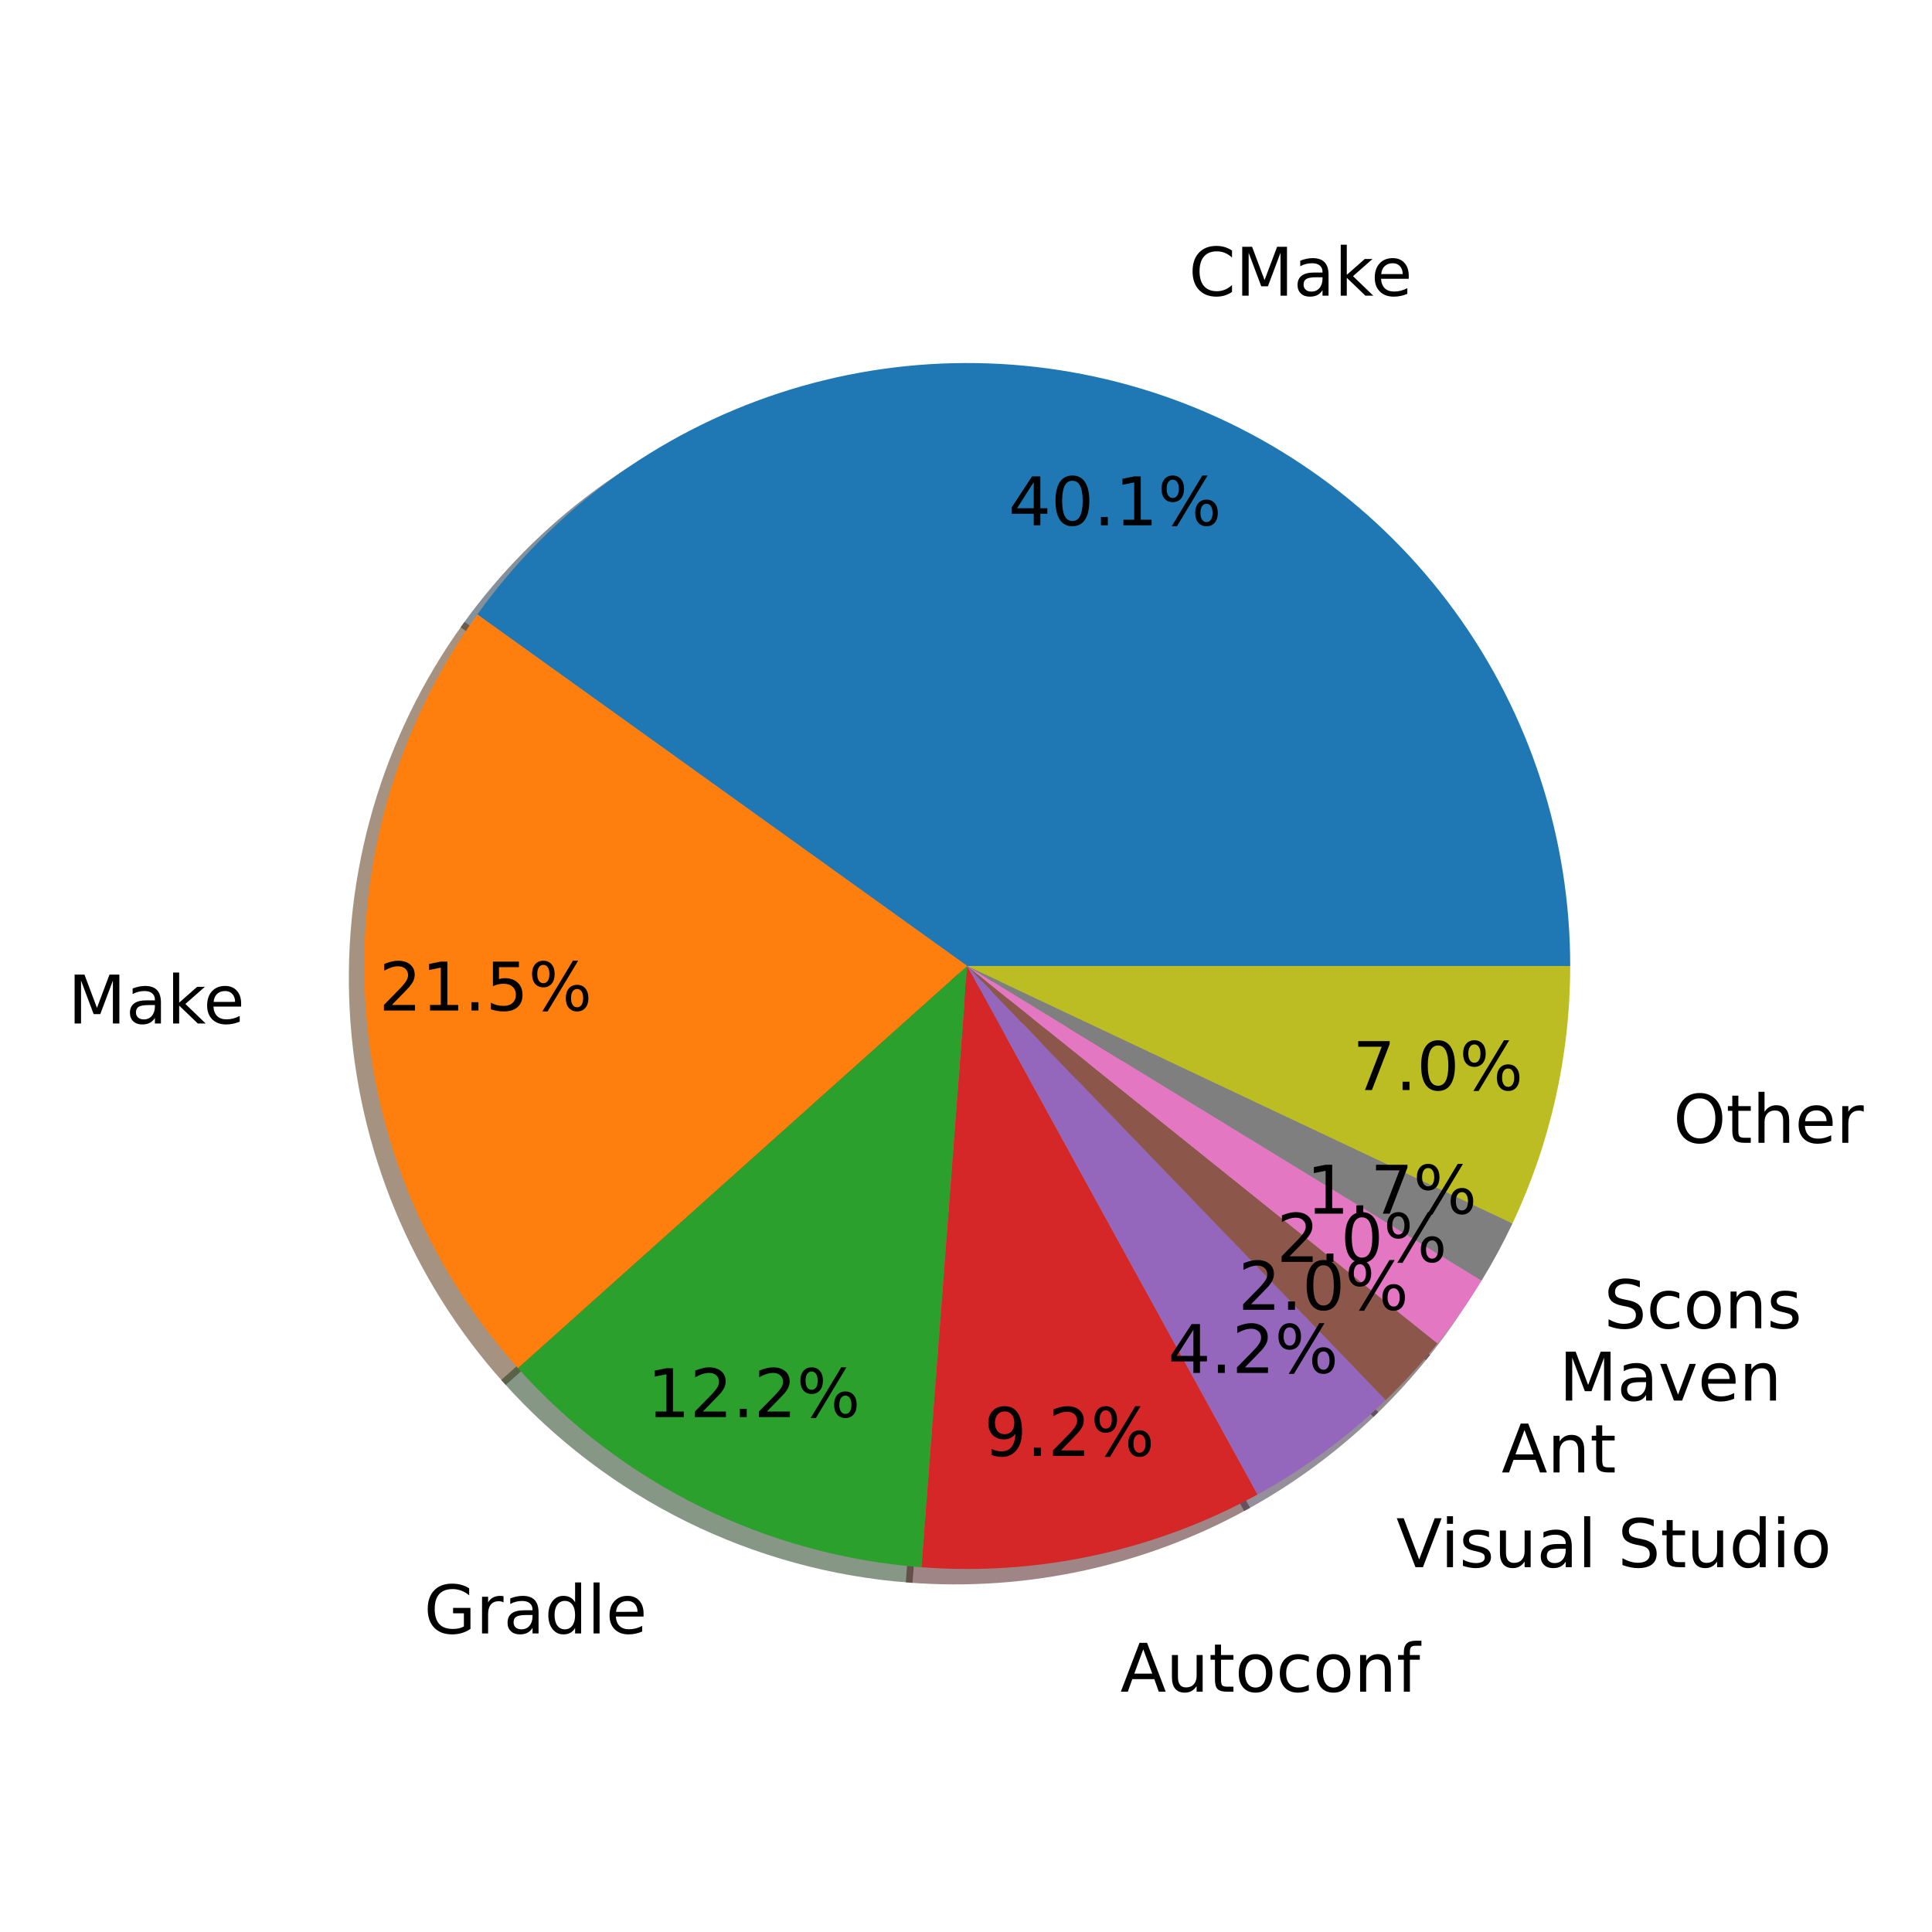
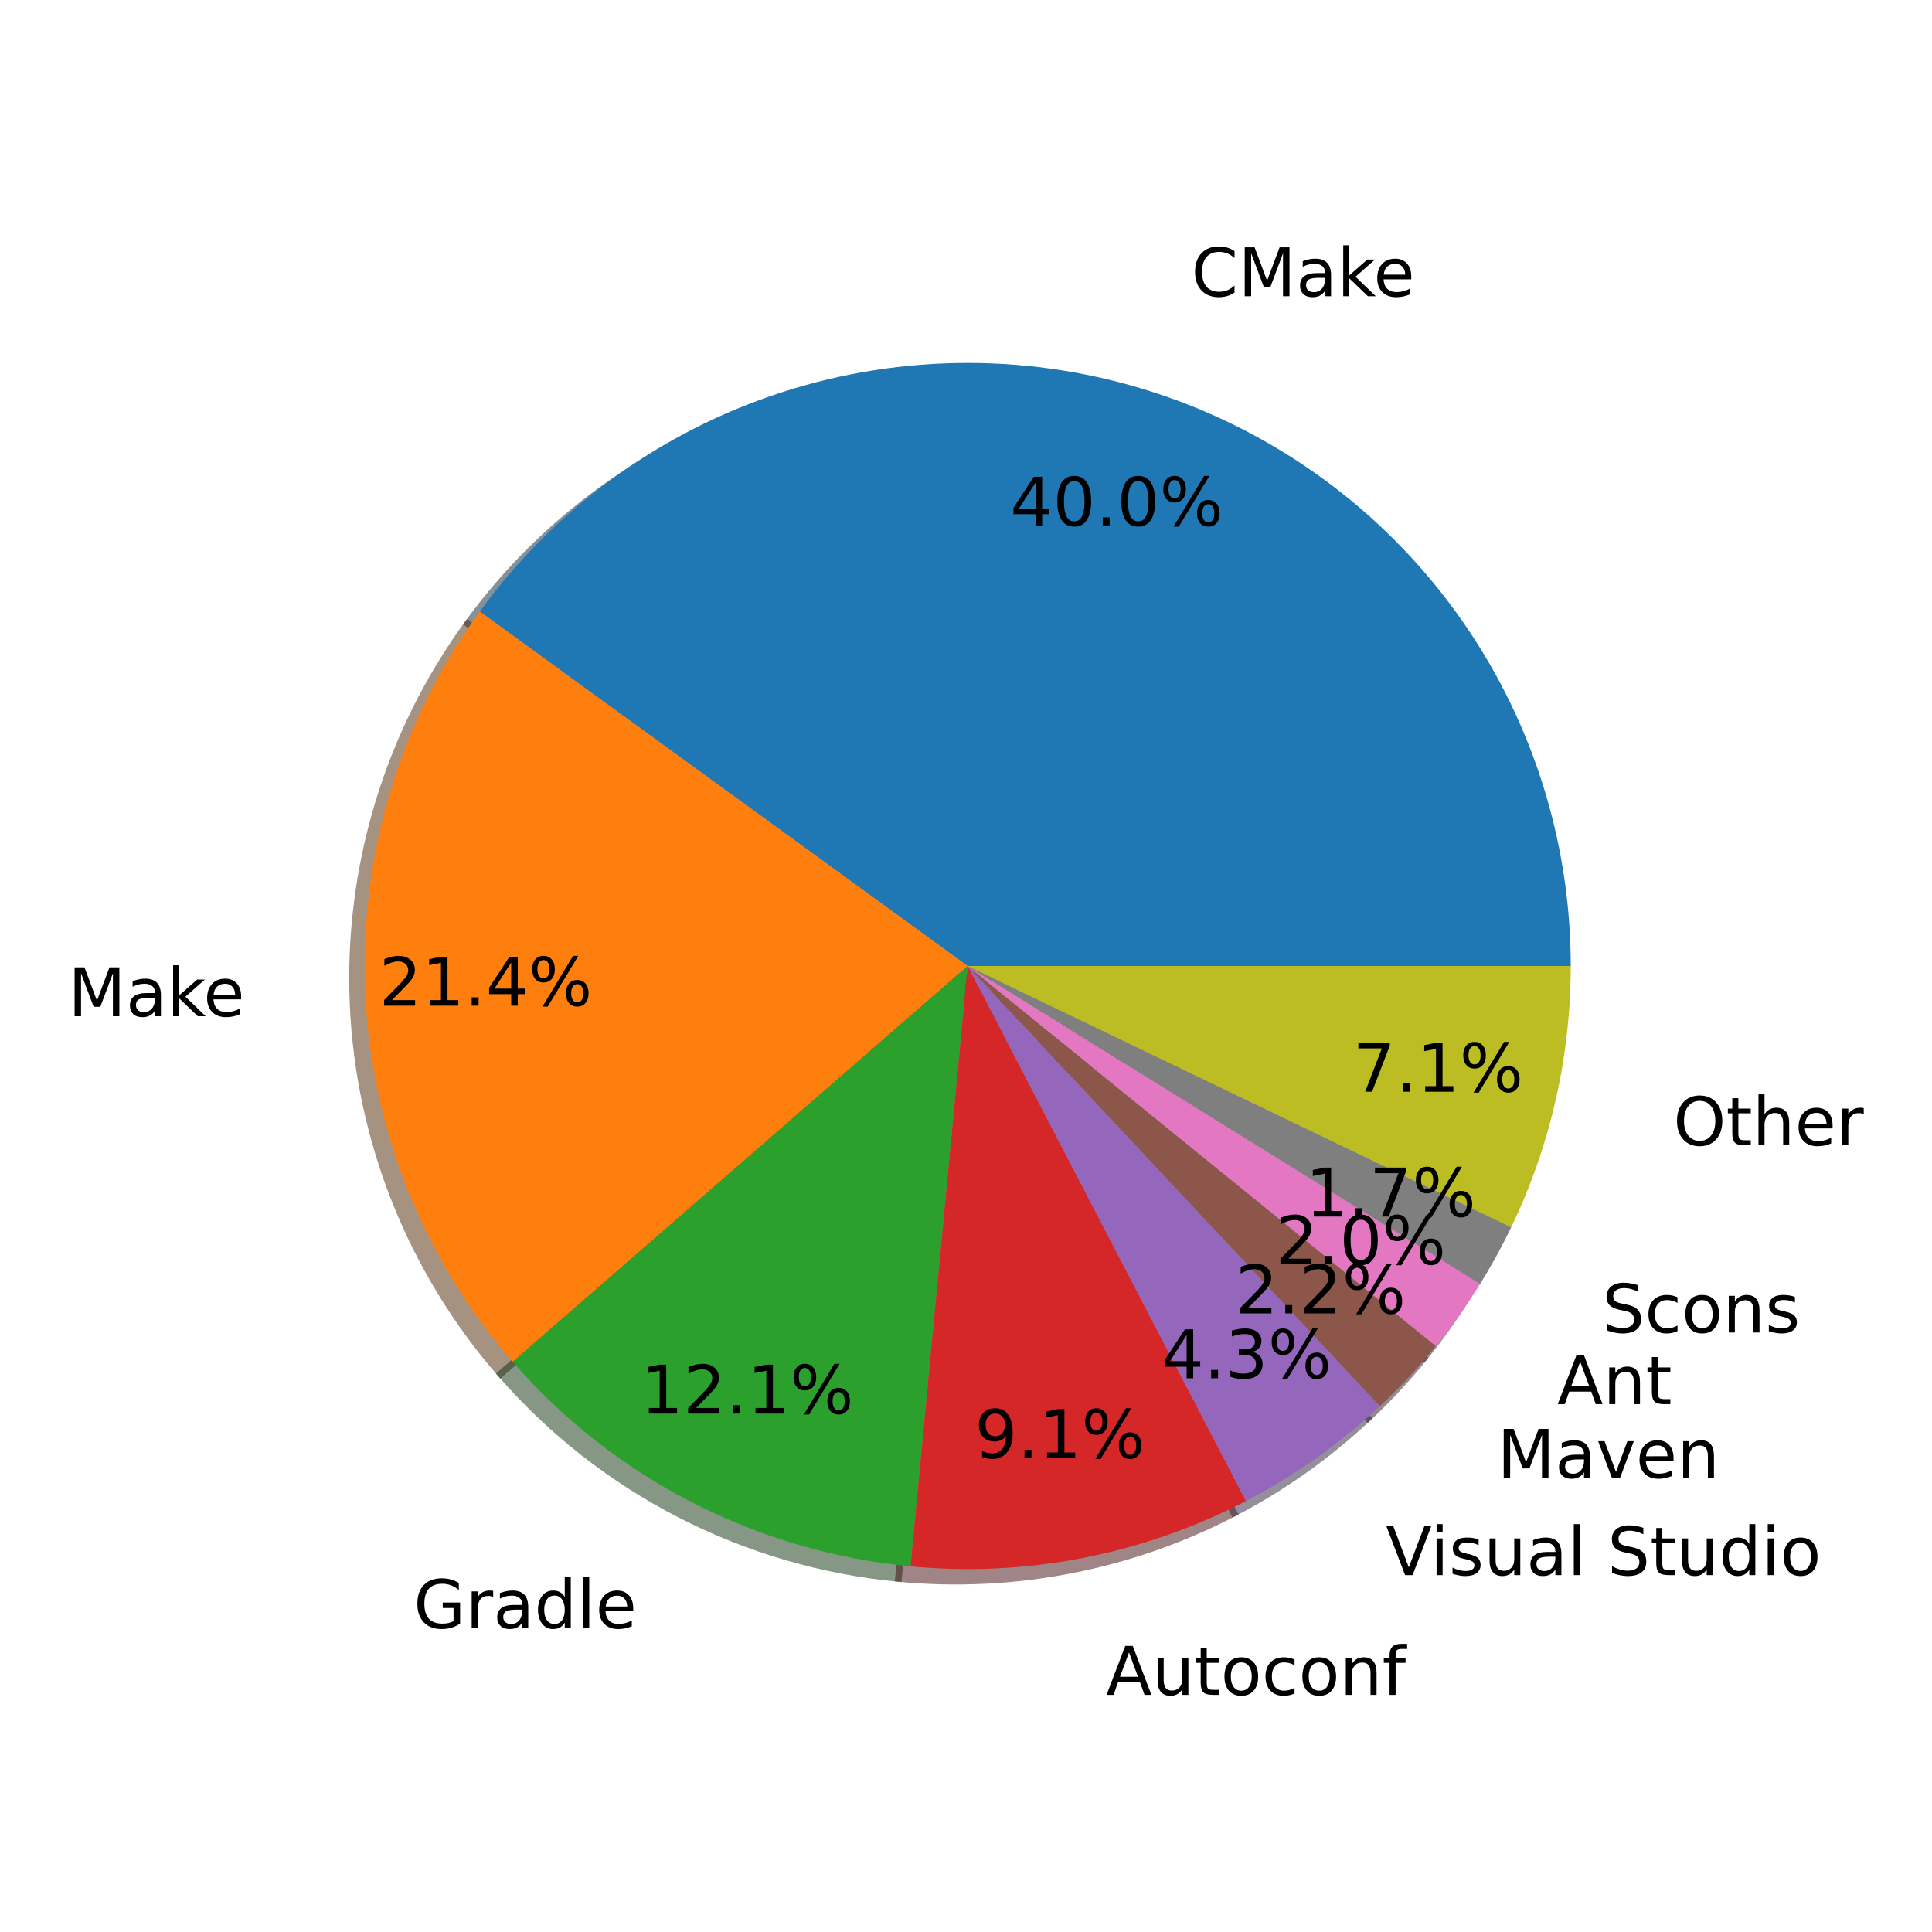
<svg xmlns="http://www.w3.org/2000/svg" xmlns:xlink="http://www.w3.org/1999/xlink" width="288pt" height="288pt" viewBox="0 0 288 288" version="1.1">
  <defs>
    <style type="text/css">*{stroke-linejoin: round; stroke-linecap: butt}</style>
  </defs>
  <g id="figure_1">
    <g id="patch_1">
      <path d="M 0 288  L 288 288  L 288 0  L 0 0  L 0 288  z " style="fill: none" />
    </g>
    <g id="axes_1">
      <g id="patch_2">
-         <path d="M 232.271 145.798  C 232.271 126.774 226.231 108.232 215.027 92.858  C 203.822 77.484 188.021 66.056 169.91 60.231  C 151.8 54.405 132.3 54.477 114.233 60.435  C 96.166 66.394 80.449 77.937 69.358 93.393  L 142.386 145.798  L 232.271 145.798  z " style="fill: #092436; opacity: 0.5; stroke: #092436; stroke-linejoin: miter" />
+         <path d="M 232.35 145.798  C 232.35 126.817 226.338 108.314 215.181 92.958  C 204.024 77.602 188.285 66.167 170.233 60.301  C 152.18 54.435 132.726 54.435 114.673 60.301  C 96.621 66.167 80.882 77.602 69.725 92.958  L 142.453 145.798  L 232.35 145.798  z " style="fill: #092436; opacity: 0.5; stroke: #092436; stroke-linejoin: miter" />
      </g>
      <g id="patch_3">
-         <path d="M 69.358 93.393  C 57.432 110.013 51.529 130.215 52.632 150.641  C 53.734 171.067 61.777 190.517 75.422 205.757  L 142.386 145.798  L 69.358 93.393  z " style="fill: #4c2604; opacity: 0.5; stroke: #4c2604; stroke-linejoin: miter" />
+         <path d="M 69.725 92.958  C 57.776 109.405 51.752 129.428 52.643 149.737  C 53.534 170.047 61.288 189.466 74.631 204.803  L 142.453 145.798  L 69.725 92.958  z " style="fill: #4c2604; opacity: 0.5; stroke: #4c2604; stroke-linejoin: miter" />
      </g>
      <g id="patch_4">
-         <path d="M 75.422 205.757  C 83.085 214.316 92.319 221.327 102.623 226.409  C 112.926 231.491 124.109 234.551 135.564 235.423  L 142.386 145.798  L 75.422 205.757  z " style="fill: #0d300d; opacity: 0.5; stroke: #0d300d; stroke-linejoin: miter" />
+         <path d="M 74.631 204.803  C 82.126 213.418 91.194 220.526 101.348 225.747  C 111.503 230.968 122.561 234.207 133.928 235.29  L 142.453 145.798  L 74.631 204.803  z " style="fill: #0d300d; opacity: 0.5; stroke: #0d300d; stroke-linejoin: miter" />
      </g>
      <g id="patch_5">
-         <path d="M 135.564 235.423  C 144.218 236.082 152.922 235.484 161.404 233.648  C 169.887 231.811 178.059 228.756 185.665 224.577  L 142.386 145.798  L 135.564 235.423  z " style="fill: #400c0c; opacity: 0.5; stroke: #400c0c; stroke-linejoin: miter" />
+         <path d="M 133.928 235.29  C 142.515 236.108 151.175 235.685 159.642 234.036  C 168.109 232.387 176.294 229.527 183.947 225.546  L 142.453 145.798  L 133.928 235.29  z " style="fill: #400c0c; opacity: 0.5; stroke: #400c0c; stroke-linejoin: miter" />
      </g>
      <g id="patch_6">
-         <path d="M 185.665 224.577  C 189.141 222.667 192.487 220.53 195.681 218.178  C 198.875 215.826 201.91 213.266 204.765 210.513  L 142.386 145.798  L 185.665 224.577  z " style="fill: #2c1f39; opacity: 0.5; stroke: #2c1f39; stroke-linejoin: miter" />
+         <path d="M 183.947 225.546  C 187.573 223.659 191.067 221.527 194.404 219.164  C 197.74 216.801 200.912 214.214 203.896 211.42  L 142.453 145.798  L 183.947 225.546  z " style="fill: #2c1f39; opacity: 0.5; stroke: #2c1f39; stroke-linejoin: miter" />
      </g>
      <g id="patch_7">
-         <path d="M 204.765 210.513  C 206.14 209.188 207.472 207.82 208.759 206.41  C 210.047 205 211.289 203.55 212.484 202.061  L 142.386 145.798  L 204.765 210.513  z " style="fill: #2a1a16; opacity: 0.5; stroke: #2a1a16; stroke-linejoin: miter" />
+         <path d="M 203.896 211.42  C 205.388 210.023 206.831 208.576 208.224 207.081  C 209.617 205.586 210.959 204.043 212.247 202.457  L 142.453 145.798  L 203.896 211.42  z " style="fill: #2a1a16; opacity: 0.5; stroke: #2a1a16; stroke-linejoin: miter" />
      </g>
      <g id="patch_8">
-         <path d="M 212.484 202.061  C 213.679 200.572 214.826 199.046 215.924 197.484  C 217.022 195.922 218.07 194.325 219.066 192.697  L 142.386 145.798  L 212.484 202.061  z " style="fill: #44243a; opacity: 0.5; stroke: #44243a; stroke-linejoin: miter" />
+         <path d="M 212.247 202.457  C 213.443 200.984 214.592 199.473 215.692 197.927  C 216.793 196.381 217.844 194.801 218.844 193.188  L 142.453 145.798  L 212.247 202.457  z " style="fill: #44243a; opacity: 0.5; stroke: #44243a; stroke-linejoin: miter" />
      </g>
      <g id="patch_9">
-         <path d="M 219.066 192.697  C 219.909 191.319 220.714 189.918 221.482 188.497  C 222.249 187.075 222.978 185.633 223.667 184.172  L 142.386 145.798  L 219.066 192.697  z " style="fill: #262626; opacity: 0.5; stroke: #262626; stroke-linejoin: miter" />
+         <path d="M 218.844 193.188  C 219.691 191.824 220.5 190.437 221.272 189.029  C 222.045 187.622 222.779 186.193 223.474 184.746  L 142.453 145.798  L 218.844 193.188  z " style="fill: #262626; opacity: 0.5; stroke: #262626; stroke-linejoin: miter" />
      </g>
      <g id="patch_10">
-         <path d="M 223.667 184.172  C 226.491 178.191 228.647 171.916 230.094 165.461  C 231.541 159.007 232.271 152.412 232.271 145.798  L 142.386 145.798  L 223.667 184.172  z " style="fill: #38390a; opacity: 0.5; stroke: #38390a; stroke-linejoin: miter" />
+         <path d="M 223.474 184.746  C 226.386 178.689 228.61 172.324 230.103 165.771  C 231.596 159.218 232.35 152.519 232.35 145.798  L 142.453 145.798  L 223.474 184.746  z " style="fill: #38390a; opacity: 0.5; stroke: #38390a; stroke-linejoin: miter" />
      </g>
      <g id="patch_11">
-         <path d="M 234.069 144  C 234.069 124.976 228.029 106.434 216.824 91.06  C 205.62 75.686 189.818 64.259 171.708 58.433  C 153.598 52.608 134.098 52.679 116.031 58.638  C 97.964 64.596 82.247 76.139 71.156 91.596  L 144.184 144  L 234.069 144  z " style="fill: #1f77b4" />
+         <path d="M 234.148 144  C 234.148 125.019 228.136 106.516 216.979 91.16  C 205.822 75.804 190.083 64.369 172.031 58.503  C 153.978 52.638 134.524 52.638 116.471 58.503  C 98.419 64.369 82.68 75.804 71.523 91.16  L 144.251 144  L 234.148 144  z " style="fill: #1f77b4" />
      </g>
      <g id="patch_12">
-         <path d="M 71.156 91.596  C 59.23 108.215 53.327 128.418 54.429 148.844  C 55.532 169.269 63.574 188.72 77.219 203.959  L 144.184 144  L 71.156 91.596  z " style="fill: #ff7f0e" />
+         <path d="M 71.523 91.16  C 59.574 107.607 53.55 127.63 54.441 147.939  C 55.331 168.249 63.086 187.668 76.429 203.005  L 144.251 144  L 71.523 91.16  z " style="fill: #ff7f0e" />
      </g>
      <g id="patch_13">
-         <path d="M 77.219 203.959  C 84.883 212.518 94.117 219.529 104.42 224.611  C 114.724 229.694 125.907 232.754 137.362 233.626  L 144.184 144  L 77.219 203.959  z " style="fill: #2ca02c" />
+         <path d="M 76.429 203.005  C 83.924 211.62 92.992 218.728 103.146 223.949  C 113.301 229.17 124.359 232.409 135.726 233.492  L 144.251 144  L 76.429 203.005  z " style="fill: #2ca02c" />
      </g>
      <g id="patch_14">
-         <path d="M 137.362 233.626  C 146.016 234.284 154.72 233.686 163.202 231.85  C 171.684 230.013 179.856 226.958 187.463 222.779  L 144.184 144  L 137.362 233.626  z " style="fill: #d62728" />
+         <path d="M 135.726 233.492  C 144.313 234.31 152.973 233.888 161.44 232.238  C 169.907 230.589 178.092 227.729 185.745 223.748  L 144.251 144  L 135.726 233.492  z " style="fill: #d62728" />
      </g>
      <g id="patch_15">
-         <path d="M 187.463 222.779  C 190.939 220.87 194.285 218.732 197.479 216.38  C 200.673 214.029 203.707 211.468 206.563 208.716  L 144.184 144  L 187.463 222.779  z " style="fill: #9467bd" />
+         <path d="M 185.745 223.748  C 189.371 221.861 192.865 219.729 196.202 217.366  C 199.538 215.003 202.709 212.416 205.694 209.622  L 144.251 144  L 185.745 223.748  z " style="fill: #9467bd" />
      </g>
      <g id="patch_16">
-         <path d="M 206.563 208.716  C 207.938 207.391 209.27 206.022 210.557 204.612  C 211.844 203.203 213.087 201.752 214.282 200.263  L 144.184 144  L 206.563 208.716  z " style="fill: #8c564b" />
+         <path d="M 205.694 209.622  C 207.186 208.225 208.629 206.778 210.022 205.283  C 211.415 203.788 212.757 202.245 214.045 200.659  L 144.251 144  L 205.694 209.622  z " style="fill: #8c564b" />
      </g>
      <g id="patch_17">
-         <path d="M 214.282 200.263  C 215.477 198.775 216.624 197.248 217.722 195.686  C 218.82 194.124 219.867 192.528 220.863 190.899  L 144.184 144  L 214.282 200.263  z " style="fill: #e377c2" />
+         <path d="M 214.045 200.659  C 215.241 199.186 216.39 197.675 217.49 196.129  C 218.591 194.583 219.642 193.003 220.642 191.39  L 144.251 144  L 214.045 200.659  z " style="fill: #e377c2" />
      </g>
      <g id="patch_18">
-         <path d="M 220.863 190.899  C 221.706 189.521 222.512 188.12 223.279 186.699  C 224.047 185.277 224.775 183.835 225.465 182.375  L 144.184 144  L 220.863 190.899  z " style="fill: #7f7f7f" />
+         <path d="M 220.642 191.39  C 221.489 190.026 222.298 188.639 223.07 187.231  C 223.842 185.824 224.577 184.395 225.272 182.948  L 144.251 144  L 220.642 191.39  z " style="fill: #7f7f7f" />
      </g>
      <g id="patch_19">
-         <path d="M 225.465 182.375  C 228.289 176.393 230.444 170.118 231.891 163.664  C 233.338 157.209 234.069 150.615 234.069 144  L 144.184 144  L 225.465 182.375  z " style="fill: #bcbd22" />
+         <path d="M 225.272 182.948  C 228.184 176.891 230.408 170.526 231.901 163.973  C 233.394 157.421 234.148 150.721 234.148 144  L 144.251 144  L 225.272 182.948  z " style="fill: #bcbd22" />
      </g>
      <g id="matplotlib.axis_1" />
      <g id="matplotlib.axis_2" />
      <g id="text_1">
-         <g transform="translate(177.2131 44.0791)scale(0.1 -0.1)">
+         <g transform="translate(177.5866 44.16307)scale(0.1 -0.1)">
          <defs>
            <path id="DejaVuSans-43" d="M 4122 4306  L 4122 3641  Q 3803 3938 3442 4084  Q 3081 4231 2675 4231  Q 1875 4231 1450 3742  Q 1025 3253 1025 2328  Q 1025 1406 1450 917  Q 1875 428 2675 428  Q 3081 428 3442 575  Q 3803 722 4122 1019  L 4122 359  Q 3791 134 3420 21  Q 3050 -91 2638 -91  Q 1578 -91 968 557  Q 359 1206 359 2328  Q 359 3453 968 4101  Q 1578 4750 2638 4750  Q 3056 4750 3426 4639  Q 3797 4528 4122 4306  z " transform="scale(0.015625)" />
            <path id="DejaVuSans-4d" d="M 628 4666  L 1569 4666  L 2759 1491  L 3956 4666  L 4897 4666  L 4897 0  L 4281 0  L 4281 4097  L 3078 897  L 2444 897  L 1241 4097  L 1241 0  L 628 0  L 628 4666  z " transform="scale(0.015625)" />
            <path id="DejaVuSans-61" d="M 2194 1759  Q 1497 1759 1228 1600  Q 959 1441 959 1056  Q 959 750 1161 570  Q 1363 391 1709 391  Q 2188 391 2477 730  Q 2766 1069 2766 1631  L 2766 1759  L 2194 1759  z M 3341 1997  L 3341 0  L 2766 0  L 2766 531  Q 2569 213 2275 61  Q 1981 -91 1556 -91  Q 1019 -91 701 211  Q 384 513 384 1019  Q 384 1609 779 1909  Q 1175 2209 1959 2209  L 2766 2209  L 2766 2266  Q 2766 2663 2505 2880  Q 2244 3097 1772 3097  Q 1472 3097 1187 3025  Q 903 2953 641 2809  L 641 3341  Q 956 3463 1253 3523  Q 1550 3584 1831 3584  Q 2591 3584 2966 3190  Q 3341 2797 3341 1997  z " transform="scale(0.015625)" />
            <path id="DejaVuSans-6b" d="M 581 4863  L 1159 4863  L 1159 1991  L 2875 3500  L 3609 3500  L 1753 1863  L 3688 0  L 2938 0  L 1159 1709  L 1159 0  L 581 0  L 581 4863  z " transform="scale(0.015625)" />
            <path id="DejaVuSans-65" d="M 3597 1894  L 3597 1613  L 953 1613  Q 991 1019 1311 708  Q 1631 397 2203 397  Q 2534 397 2845 478  Q 3156 559 3463 722  L 3463 178  Q 3153 47 2828 -22  Q 2503 -91 2169 -91  Q 1331 -91 842 396  Q 353 884 353 1716  Q 353 2575 817 3079  Q 1281 3584 2069 3584  Q 2775 3584 3186 3129  Q 3597 2675 3597 1894  z M 3022 2063  Q 3016 2534 2758 2815  Q 2500 3097 2075 3097  Q 1594 3097 1305 2825  Q 1016 2553 972 2059  L 3022 2063  z " transform="scale(0.015625)" />
          </defs>
          <use xlink:href="#DejaVuSans-43" />
          <use xlink:href="#DejaVuSans-4d" x="69.824" />
          <use xlink:href="#DejaVuSans-61" x="156.104" />
          <use xlink:href="#DejaVuSans-6b" x="217.383" />
          <use xlink:href="#DejaVuSans-65" x="271.668" />
        </g>
      </g>
      <g id="text_2">
-         <g transform="translate(150.3197 78.30586)scale(0.1 -0.1)">
+         <g transform="translate(150.5911 78.36184)scale(0.1 -0.1)">
          <defs>
            <path id="DejaVuSans-34" d="M 2419 4116  L 825 1625  L 2419 1625  L 2419 4116  z M 2253 4666  L 3047 4666  L 3047 1625  L 3713 1625  L 3713 1100  L 3047 1100  L 3047 0  L 2419 0  L 2419 1100  L 313 1100  L 313 1709  L 2253 4666  z " transform="scale(0.015625)" />
            <path id="DejaVuSans-30" d="M 2034 4250  Q 1547 4250 1301 3770  Q 1056 3291 1056 2328  Q 1056 1369 1301 889  Q 1547 409 2034 409  Q 2525 409 2770 889  Q 3016 1369 3016 2328  Q 3016 3291 2770 3770  Q 2525 4250 2034 4250  z M 2034 4750  Q 2819 4750 3233 4129  Q 3647 3509 3647 2328  Q 3647 1150 3233 529  Q 2819 -91 2034 -91  Q 1250 -91 836 529  Q 422 1150 422 2328  Q 422 3509 836 4129  Q 1250 4750 2034 4750  z " transform="scale(0.015625)" />
            <path id="DejaVuSans-2e" d="M 684 794  L 1344 794  L 1344 0  L 684 0  L 684 794  z " transform="scale(0.015625)" />
-             <path id="DejaVuSans-31" d="M 794 531  L 1825 531  L 1825 4091  L 703 3866  L 703 4441  L 1819 4666  L 2450 4666  L 2450 531  L 3481 531  L 3481 0  L 794 0  L 794 531  z " transform="scale(0.015625)" />
            <path id="DejaVuSans-25" d="M 4653 2053  Q 4381 2053 4226 1822  Q 4072 1591 4072 1178  Q 4072 772 4226 539  Q 4381 306 4653 306  Q 4919 306 5073 539  Q 5228 772 5228 1178  Q 5228 1588 5073 1820  Q 4919 2053 4653 2053  z M 4653 2450  Q 5147 2450 5437 2106  Q 5728 1763 5728 1178  Q 5728 594 5436 251  Q 5144 -91 4653 -91  Q 4153 -91 3862 251  Q 3572 594 3572 1178  Q 3572 1766 3864 2108  Q 4156 2450 4653 2450  z M 1428 4353  Q 1159 4353 1004 4120  Q 850 3888 850 3481  Q 850 3069 1003 2837  Q 1156 2606 1428 2606  Q 1700 2606 1854 2837  Q 2009 3069 2009 3481  Q 2009 3884 1853 4118  Q 1697 4353 1428 4353  z M 4250 4750  L 4750 4750  L 1831 -91  L 1331 -91  L 4250 4750  z M 1428 4750  Q 1922 4750 2215 4408  Q 2509 4066 2509 3481  Q 2509 2891 2217 2550  Q 1925 2209 1428 2209  Q 931 2209 642 2551  Q 353 2894 353 3481  Q 353 4063 643 4406  Q 934 4750 1428 4750  z " transform="scale(0.015625)" />
          </defs>
          <use xlink:href="#DejaVuSans-34" />
          <use xlink:href="#DejaVuSans-30" x="63.623" />
          <use xlink:href="#DejaVuSans-2e" x="127.246" />
-           <use xlink:href="#DejaVuSans-31" x="159.033" />
+           <use xlink:href="#DejaVuSans-30" x="159.033" />
          <use xlink:href="#DejaVuSans-25" x="222.656" />
        </g>
      </g>
      <g id="text_3">
-         <g transform="translate(10.1411 152.5716)scale(0.1 -0.1)">
+         <g transform="translate(10.14101 151.4867)scale(0.1 -0.1)">
          <use xlink:href="#DejaVuSans-4d" />
          <use xlink:href="#DejaVuSans-61" x="86.279" />
          <use xlink:href="#DejaVuSans-6b" x="147.559" />
          <use xlink:href="#DejaVuSans-65" x="201.844" />
        </g>
      </g>
      <g id="text_4">
-         <g transform="translate(56.49672 150.6342)scale(0.1 -0.1)">
+         <g transform="translate(56.51909 149.911)scale(0.1 -0.1)">
          <defs>
            <path id="DejaVuSans-32" d="M 1228 531  L 3431 531  L 3431 0  L 469 0  L 469 531  Q 828 903 1448 1529  Q 2069 2156 2228 2338  Q 2531 2678 2651 2914  Q 2772 3150 2772 3378  Q 2772 3750 2511 3984  Q 2250 4219 1831 4219  Q 1534 4219 1204 4116  Q 875 4013 500 3803  L 500 4441  Q 881 4594 1212 4672  Q 1544 4750 1819 4750  Q 2544 4750 2975 4387  Q 3406 4025 3406 3419  Q 3406 3131 3298 2873  Q 3191 2616 2906 2266  Q 2828 2175 2409 1742  Q 1991 1309 1228 531  z " transform="scale(0.015625)" />
-             <path id="DejaVuSans-35" d="M 691 4666  L 3169 4666  L 3169 4134  L 1269 4134  L 1269 2991  Q 1406 3038 1543 3061  Q 1681 3084 1819 3084  Q 2600 3084 3056 2656  Q 3513 2228 3513 1497  Q 3513 744 3044 326  Q 2575 -91 1722 -91  Q 1428 -91 1123 -41  Q 819 9 494 109  L 494 744  Q 775 591 1075 516  Q 1375 441 1709 441  Q 2250 441 2565 725  Q 2881 1009 2881 1497  Q 2881 1984 2565 2268  Q 2250 2553 1709 2553  Q 1456 2553 1204 2497  Q 953 2441 691 2322  L 691 4666  z " transform="scale(0.015625)" />
+             <path id="DejaVuSans-31" d="M 794 531  L 1825 531  L 1825 4091  L 703 3866  L 703 4441  L 1819 4666  L 2450 4666  L 2450 531  L 3481 531  L 3481 0  L 794 0  L 794 531  z " transform="scale(0.015625)" />
          </defs>
          <use xlink:href="#DejaVuSans-32" />
          <use xlink:href="#DejaVuSans-31" x="63.623" />
          <use xlink:href="#DejaVuSans-2e" x="127.246" />
-           <use xlink:href="#DejaVuSans-35" x="159.033" />
+           <use xlink:href="#DejaVuSans-34" x="159.033" />
          <use xlink:href="#DejaVuSans-25" x="222.656" />
        </g>
      </g>
      <g id="text_5">
-         <g transform="translate(63.20059 243.4928)scale(0.1 -0.1)">
+         <g transform="translate(61.65831 242.6982)scale(0.1 -0.1)">
          <defs>
            <path id="DejaVuSans-47" d="M 3809 666  L 3809 1919  L 2778 1919  L 2778 2438  L 4434 2438  L 4434 434  Q 4069 175 3628 42  Q 3188 -91 2688 -91  Q 1594 -91 976 548  Q 359 1188 359 2328  Q 359 3472 976 4111  Q 1594 4750 2688 4750  Q 3144 4750 3555 4637  Q 3966 4525 4313 4306  L 4313 3634  Q 3963 3931 3569 4081  Q 3175 4231 2741 4231  Q 1884 4231 1454 3753  Q 1025 3275 1025 2328  Q 1025 1384 1454 906  Q 1884 428 2741 428  Q 3075 428 3337 486  Q 3600 544 3809 666  z " transform="scale(0.015625)" />
            <path id="DejaVuSans-72" d="M 2631 2963  Q 2534 3019 2420 3045  Q 2306 3072 2169 3072  Q 1681 3072 1420 2755  Q 1159 2438 1159 1844  L 1159 0  L 581 0  L 581 3500  L 1159 3500  L 1159 2956  Q 1341 3275 1631 3429  Q 1922 3584 2338 3584  Q 2397 3584 2469 3576  Q 2541 3569 2628 3553  L 2631 2963  z " transform="scale(0.015625)" />
            <path id="DejaVuSans-64" d="M 2906 2969  L 2906 4863  L 3481 4863  L 3481 0  L 2906 0  L 2906 525  Q 2725 213 2448 61  Q 2172 -91 1784 -91  Q 1150 -91 751 415  Q 353 922 353 1747  Q 353 2572 751 3078  Q 1150 3584 1784 3584  Q 2172 3584 2448 3432  Q 2725 3281 2906 2969  z M 947 1747  Q 947 1113 1208 752  Q 1469 391 1925 391  Q 2381 391 2643 752  Q 2906 1113 2906 1747  Q 2906 2381 2643 2742  Q 2381 3103 1925 3103  Q 1469 3103 1208 2742  Q 947 2381 947 1747  z " transform="scale(0.015625)" />
            <path id="DejaVuSans-6c" d="M 603 4863  L 1178 4863  L 1178 0  L 603 0  L 603 4863  z " transform="scale(0.015625)" />
          </defs>
          <use xlink:href="#DejaVuSans-47" />
          <use xlink:href="#DejaVuSans-72" x="77.49" />
          <use xlink:href="#DejaVuSans-61" x="118.604" />
          <use xlink:href="#DejaVuSans-64" x="179.883" />
          <use xlink:href="#DejaVuSans-6c" x="243.359" />
          <use xlink:href="#DejaVuSans-65" x="271.143" />
        </g>
      </g>
      <g id="text_6">
-         <g transform="translate(96.4895 211.2484)scale(0.1 -0.1)">
+         <g transform="translate(95.48374 210.7186)scale(0.1 -0.1)">
          <use xlink:href="#DejaVuSans-31" />
          <use xlink:href="#DejaVuSans-32" x="63.623" />
          <use xlink:href="#DejaVuSans-2e" x="127.246" />
-           <use xlink:href="#DejaVuSans-32" x="159.033" />
+           <use xlink:href="#DejaVuSans-31" x="159.033" />
          <use xlink:href="#DejaVuSans-25" x="222.656" />
        </g>
      </g>
      <g id="text_7">
-         <g transform="translate(167.0057 252.1792)scale(0.1 -0.1)">
+         <g transform="translate(164.8778 252.6452)scale(0.1 -0.1)">
          <defs>
            <path id="DejaVuSans-41" d="M 2188 4044  L 1331 1722  L 3047 1722  L 2188 4044  z M 1831 4666  L 2547 4666  L 4325 0  L 3669 0  L 3244 1197  L 1141 1197  L 716 0  L 50 0  L 1831 4666  z " transform="scale(0.015625)" />
            <path id="DejaVuSans-75" d="M 544 1381  L 544 3500  L 1119 3500  L 1119 1403  Q 1119 906 1312 657  Q 1506 409 1894 409  Q 2359 409 2629 706  Q 2900 1003 2900 1516  L 2900 3500  L 3475 3500  L 3475 0  L 2900 0  L 2900 538  Q 2691 219 2414 64  Q 2138 -91 1772 -91  Q 1169 -91 856 284  Q 544 659 544 1381  z M 1991 3584  L 1991 3584  z " transform="scale(0.015625)" />
            <path id="DejaVuSans-74" d="M 1172 4494  L 1172 3500  L 2356 3500  L 2356 3053  L 1172 3053  L 1172 1153  Q 1172 725 1289 603  Q 1406 481 1766 481  L 2356 481  L 2356 0  L 1766 0  Q 1100 0 847 248  Q 594 497 594 1153  L 594 3053  L 172 3053  L 172 3500  L 594 3500  L 594 4494  L 1172 4494  z " transform="scale(0.015625)" />
            <path id="DejaVuSans-6f" d="M 1959 3097  Q 1497 3097 1228 2736  Q 959 2375 959 1747  Q 959 1119 1226 758  Q 1494 397 1959 397  Q 2419 397 2687 759  Q 2956 1122 2956 1747  Q 2956 2369 2687 2733  Q 2419 3097 1959 3097  z M 1959 3584  Q 2709 3584 3137 3096  Q 3566 2609 3566 1747  Q 3566 888 3137 398  Q 2709 -91 1959 -91  Q 1206 -91 779 398  Q 353 888 353 1747  Q 353 2609 779 3096  Q 1206 3584 1959 3584  z " transform="scale(0.015625)" />
            <path id="DejaVuSans-63" d="M 3122 3366  L 3122 2828  Q 2878 2963 2633 3030  Q 2388 3097 2138 3097  Q 1578 3097 1268 2742  Q 959 2388 959 1747  Q 959 1106 1268 751  Q 1578 397 2138 397  Q 2388 397 2633 464  Q 2878 531 3122 666  L 3122 134  Q 2881 22 2623 -34  Q 2366 -91 2075 -91  Q 1284 -91 818 406  Q 353 903 353 1747  Q 353 2603 823 3093  Q 1294 3584 2113 3584  Q 2378 3584 2631 3529  Q 2884 3475 3122 3366  z " transform="scale(0.015625)" />
            <path id="DejaVuSans-6e" d="M 3513 2113  L 3513 0  L 2938 0  L 2938 2094  Q 2938 2591 2744 2837  Q 2550 3084 2163 3084  Q 1697 3084 1428 2787  Q 1159 2491 1159 1978  L 1159 0  L 581 0  L 581 3500  L 1159 3500  L 1159 2956  Q 1366 3272 1645 3428  Q 1925 3584 2291 3584  Q 2894 3584 3203 3211  Q 3513 2838 3513 2113  z " transform="scale(0.015625)" />
            <path id="DejaVuSans-66" d="M 2375 4863  L 2375 4384  L 1825 4384  Q 1516 4384 1395 4259  Q 1275 4134 1275 3809  L 1275 3500  L 2222 3500  L 2222 3053  L 1275 3053  L 1275 0  L 697 0  L 697 3053  L 147 3053  L 147 3500  L 697 3500  L 697 3744  Q 697 4328 969 4595  Q 1241 4863 1831 4863  L 2375 4863  z " transform="scale(0.015625)" />
          </defs>
          <use xlink:href="#DejaVuSans-41" />
          <use xlink:href="#DejaVuSans-75" x="68.408" />
          <use xlink:href="#DejaVuSans-74" x="131.787" />
          <use xlink:href="#DejaVuSans-6f" x="170.996" />
          <use xlink:href="#DejaVuSans-63" x="232.178" />
          <use xlink:href="#DejaVuSans-6f" x="287.158" />
          <use xlink:href="#DejaVuSans-6e" x="348.34" />
          <use xlink:href="#DejaVuSans-66" x="411.719" />
        </g>
      </g>
      <g id="text_8">
-         <g transform="translate(146.6961 217.0392)scale(0.1 -0.1)">
+         <g transform="translate(145.2998 217.3499)scale(0.1 -0.1)">
          <defs>
            <path id="DejaVuSans-39" d="M 703 97  L 703 672  Q 941 559 1184 500  Q 1428 441 1663 441  Q 2288 441 2617 861  Q 2947 1281 2994 2138  Q 2813 1869 2534 1725  Q 2256 1581 1919 1581  Q 1219 1581 811 2004  Q 403 2428 403 3163  Q 403 3881 828 4315  Q 1253 4750 1959 4750  Q 2769 4750 3195 4129  Q 3622 3509 3622 2328  Q 3622 1225 3098 567  Q 2575 -91 1691 -91  Q 1453 -91 1209 -44  Q 966 3 703 97  z M 1959 2075  Q 2384 2075 2632 2365  Q 2881 2656 2881 3163  Q 2881 3666 2632 3958  Q 2384 4250 1959 4250  Q 1534 4250 1286 3958  Q 1038 3666 1038 3163  Q 1038 2656 1286 2365  Q 1534 2075 1959 2075  z " transform="scale(0.015625)" />
          </defs>
          <use xlink:href="#DejaVuSans-39" />
          <use xlink:href="#DejaVuSans-2e" x="63.623" />
-           <use xlink:href="#DejaVuSans-32" x="95.41" />
+           <use xlink:href="#DejaVuSans-31" x="95.41" />
          <use xlink:href="#DejaVuSans-25" x="159.033" />
        </g>
      </g>
      <g id="text_9">
-         <g transform="translate(208.138 233.6157)scale(0.1 -0.1)">
+         <g transform="translate(206.5917 234.7986)scale(0.1 -0.1)">
          <defs>
            <path id="DejaVuSans-56" d="M 1831 0  L 50 4666  L 709 4666  L 2188 738  L 3669 4666  L 4325 4666  L 2547 0  L 1831 0  z " transform="scale(0.015625)" />
            <path id="DejaVuSans-69" d="M 603 3500  L 1178 3500  L 1178 0  L 603 0  L 603 3500  z M 603 4863  L 1178 4863  L 1178 4134  L 603 4134  L 603 4863  z " transform="scale(0.015625)" />
            <path id="DejaVuSans-73" d="M 2834 3397  L 2834 2853  Q 2591 2978 2328 3040  Q 2066 3103 1784 3103  Q 1356 3103 1142 2972  Q 928 2841 928 2578  Q 928 2378 1081 2264  Q 1234 2150 1697 2047  L 1894 2003  Q 2506 1872 2764 1633  Q 3022 1394 3022 966  Q 3022 478 2636 193  Q 2250 -91 1575 -91  Q 1294 -91 989 -36  Q 684 19 347 128  L 347 722  Q 666 556 975 473  Q 1284 391 1588 391  Q 1994 391 2212 530  Q 2431 669 2431 922  Q 2431 1156 2273 1281  Q 2116 1406 1581 1522  L 1381 1569  Q 847 1681 609 1914  Q 372 2147 372 2553  Q 372 3047 722 3315  Q 1072 3584 1716 3584  Q 2034 3584 2315 3537  Q 2597 3491 2834 3397  z " transform="scale(0.015625)" />
            <path id="DejaVuSans-20" transform="scale(0.015625)" />
            <path id="DejaVuSans-53" d="M 3425 4513  L 3425 3897  Q 3066 4069 2747 4153  Q 2428 4238 2131 4238  Q 1616 4238 1336 4038  Q 1056 3838 1056 3469  Q 1056 3159 1242 3001  Q 1428 2844 1947 2747  L 2328 2669  Q 3034 2534 3370 2195  Q 3706 1856 3706 1288  Q 3706 609 3251 259  Q 2797 -91 1919 -91  Q 1588 -91 1214 -16  Q 841 59 441 206  L 441 856  Q 825 641 1194 531  Q 1563 422 1919 422  Q 2459 422 2753 634  Q 3047 847 3047 1241  Q 3047 1584 2836 1778  Q 2625 1972 2144 2069  L 1759 2144  Q 1053 2284 737 2584  Q 422 2884 422 3419  Q 422 4038 858 4394  Q 1294 4750 2059 4750  Q 2388 4750 2728 4690  Q 3069 4631 3425 4513  z " transform="scale(0.015625)" />
          </defs>
          <use xlink:href="#DejaVuSans-56" />
          <use xlink:href="#DejaVuSans-69" x="66.158" />
          <use xlink:href="#DejaVuSans-73" x="93.941" />
          <use xlink:href="#DejaVuSans-75" x="146.041" />
          <use xlink:href="#DejaVuSans-61" x="209.42" />
          <use xlink:href="#DejaVuSans-6c" x="270.699" />
          <use xlink:href="#DejaVuSans-20" x="298.482" />
          <use xlink:href="#DejaVuSans-53" x="330.27" />
          <use xlink:href="#DejaVuSans-74" x="393.746" />
          <use xlink:href="#DejaVuSans-75" x="432.955" />
          <use xlink:href="#DejaVuSans-64" x="496.334" />
          <use xlink:href="#DejaVuSans-69" x="559.811" />
          <use xlink:href="#DejaVuSans-6f" x="587.594" />
        </g>
      </g>
      <g id="text_10">
-         <g transform="translate(174.1176 204.6636)scale(0.1 -0.1)">
+         <g transform="translate(173.1091 205.4522)scale(0.1 -0.1)">
+           <defs>
+             <path id="DejaVuSans-33" d="M 2597 2516  Q 3050 2419 3304 2112  Q 3559 1806 3559 1356  Q 3559 666 3084 287  Q 2609 -91 1734 -91  Q 1441 -91 1130 -33  Q 819 25 488 141  L 488 750  Q 750 597 1062 519  Q 1375 441 1716 441  Q 2309 441 2620 675  Q 2931 909 2931 1356  Q 2931 1769 2642 2001  Q 2353 2234 1838 2234  L 1294 2234  L 1294 2753  L 1863 2753  Q 2328 2753 2575 2939  Q 2822 3125 2822 3475  Q 2822 3834 2567 4026  Q 2313 4219 1838 4219  Q 1578 4219 1281 4162  Q 984 4106 628 3988  L 628 4550  Q 988 4650 1302 4700  Q 1616 4750 1894 4750  Q 2613 4750 3031 4423  Q 3450 4097 3450 3541  Q 3450 3153 3228 2886  Q 3006 2619 2597 2516  z " transform="scale(0.015625)" />
+           </defs>
          <use xlink:href="#DejaVuSans-34" />
          <use xlink:href="#DejaVuSans-2e" x="63.623" />
-           <use xlink:href="#DejaVuSans-32" x="95.41" />
+           <use xlink:href="#DejaVuSans-33" x="95.41" />
          <use xlink:href="#DejaVuSans-25" x="159.033" />
        </g>
      </g>
      <g id="text_11">
-         <g transform="translate(223.8317 219.4943)scale(0.1 -0.1)">
-           <use xlink:href="#DejaVuSans-41" />
-           <use xlink:href="#DejaVuSans-6e" x="68.408" />
-           <use xlink:href="#DejaVuSans-74" x="131.787" />
-         </g>
-       </g>
-       <g id="text_12">
-         <g transform="translate(184.58 195.2494)scale(0.1 -0.1)">
-           <use xlink:href="#DejaVuSans-32" />
-           <use xlink:href="#DejaVuSans-2e" x="63.623" />
-           <use xlink:href="#DejaVuSans-30" x="95.41" />
-           <use xlink:href="#DejaVuSans-25" x="159.033" />
-         </g>
-       </g>
-       <g id="text_13">
-         <g transform="translate(232.4293 208.7827)scale(0.1 -0.1)">
+         <g transform="translate(223.1765 220.2987)scale(0.1 -0.1)">
          <defs>
            <path id="DejaVuSans-76" d="M 191 3500  L 800 3500  L 1894 563  L 2988 3500  L 3597 3500  L 2284 0  L 1503 0  L 191 3500  z " transform="scale(0.015625)" />
          </defs>
          <use xlink:href="#DejaVuSans-4d" />
          <use xlink:href="#DejaVuSans-61" x="86.279" />
          <use xlink:href="#DejaVuSans-76" x="147.559" />
          <use xlink:href="#DejaVuSans-65" x="206.738" />
          <use xlink:href="#DejaVuSans-6e" x="268.262" />
        </g>
      </g>
+       <g id="text_12">
+         <g transform="translate(184.1657 195.7856)scale(0.1 -0.1)">
+           <use xlink:href="#DejaVuSans-32" />
+           <use xlink:href="#DejaVuSans-2e" x="63.623" />
+           <use xlink:href="#DejaVuSans-32" x="95.41" />
+           <use xlink:href="#DejaVuSans-25" x="159.033" />
+         </g>
+       </g>
+       <g id="text_13">
+         <g transform="translate(232.1382 209.3142)scale(0.1 -0.1)">
+           <use xlink:href="#DejaVuSans-41" />
+           <use xlink:href="#DejaVuSans-6e" x="68.408" />
+           <use xlink:href="#DejaVuSans-74" x="131.787" />
+         </g>
+       </g>
      <g id="text_14">
-         <g transform="translate(190.3118 188.1082)scale(0.1 -0.1)">
+         <g transform="translate(190.1401 188.4626)scale(0.1 -0.1)">
          <use xlink:href="#DejaVuSans-32" />
          <use xlink:href="#DejaVuSans-2e" x="63.623" />
          <use xlink:href="#DejaVuSans-30" x="95.41" />
          <use xlink:href="#DejaVuSans-25" x="159.033" />
        </g>
      </g>
      <g id="text_15">
-         <g transform="translate(239.0983 197.998)scale(0.1 -0.1)">
+         <g transform="translate(238.8342 198.637)scale(0.1 -0.1)">
          <use xlink:href="#DejaVuSans-53" />
          <use xlink:href="#DejaVuSans-63" x="63.477" />
          <use xlink:href="#DejaVuSans-6f" x="118.457" />
          <use xlink:href="#DejaVuSans-6e" x="179.639" />
          <use xlink:href="#DejaVuSans-73" x="243.018" />
        </g>
      </g>
      <g id="text_16">
-         <g transform="translate(194.7578 180.9185)scale(0.1 -0.1)">
+         <g transform="translate(194.6041 181.3444)scale(0.1 -0.1)">
          <defs>
            <path id="DejaVuSans-37" d="M 525 4666  L 3525 4666  L 3525 4397  L 1831 0  L 1172 0  L 2766 4134  L 525 4134  L 525 4666  z " transform="scale(0.015625)" />
          </defs>
          <use xlink:href="#DejaVuSans-31" />
          <use xlink:href="#DejaVuSans-2e" x="63.623" />
          <use xlink:href="#DejaVuSans-37" x="95.41" />
          <use xlink:href="#DejaVuSans-25" x="159.033" />
        </g>
      </g>
      <g id="text_17">
-         <g transform="translate(249.4329 170.3558)scale(0.1 -0.1)">
+         <g transform="translate(249.4308 170.7275)scale(0.1 -0.1)">
          <defs>
            <path id="DejaVuSans-4f" d="M 2522 4238  Q 1834 4238 1429 3725  Q 1025 3213 1025 2328  Q 1025 1447 1429 934  Q 1834 422 2522 422  Q 3209 422 3611 934  Q 4013 1447 4013 2328  Q 4013 3213 3611 3725  Q 3209 4238 2522 4238  z M 2522 4750  Q 3503 4750 4090 4092  Q 4678 3434 4678 2328  Q 4678 1225 4090 567  Q 3503 -91 2522 -91  Q 1538 -91 948 565  Q 359 1222 359 2328  Q 359 3434 948 4092  Q 1538 4750 2522 4750  z " transform="scale(0.015625)" />
            <path id="DejaVuSans-68" d="M 3513 2113  L 3513 0  L 2938 0  L 2938 2094  Q 2938 2591 2744 2837  Q 2550 3084 2163 3084  Q 1697 3084 1428 2787  Q 1159 2491 1159 1978  L 1159 0  L 581 0  L 581 4863  L 1159 4863  L 1159 2956  Q 1366 3272 1645 3428  Q 1925 3584 2291 3584  Q 2894 3584 3203 3211  Q 3513 2838 3513 2113  z " transform="scale(0.015625)" />
          </defs>
          <use xlink:href="#DejaVuSans-4f" />
          <use xlink:href="#DejaVuSans-74" x="78.711" />
          <use xlink:href="#DejaVuSans-68" x="117.92" />
          <use xlink:href="#DejaVuSans-65" x="181.299" />
          <use xlink:href="#DejaVuSans-72" x="242.822" />
        </g>
      </g>
      <g id="text_18">
-         <g transform="translate(201.6475 162.4903)scale(0.1 -0.1)">
+         <g transform="translate(201.6686 162.7381)scale(0.1 -0.1)">
          <use xlink:href="#DejaVuSans-37" />
          <use xlink:href="#DejaVuSans-2e" x="63.623" />
-           <use xlink:href="#DejaVuSans-30" x="95.41" />
+           <use xlink:href="#DejaVuSans-31" x="95.41" />
          <use xlink:href="#DejaVuSans-25" x="159.033" />
        </g>
      </g>
    </g>
  </g>
</svg>
